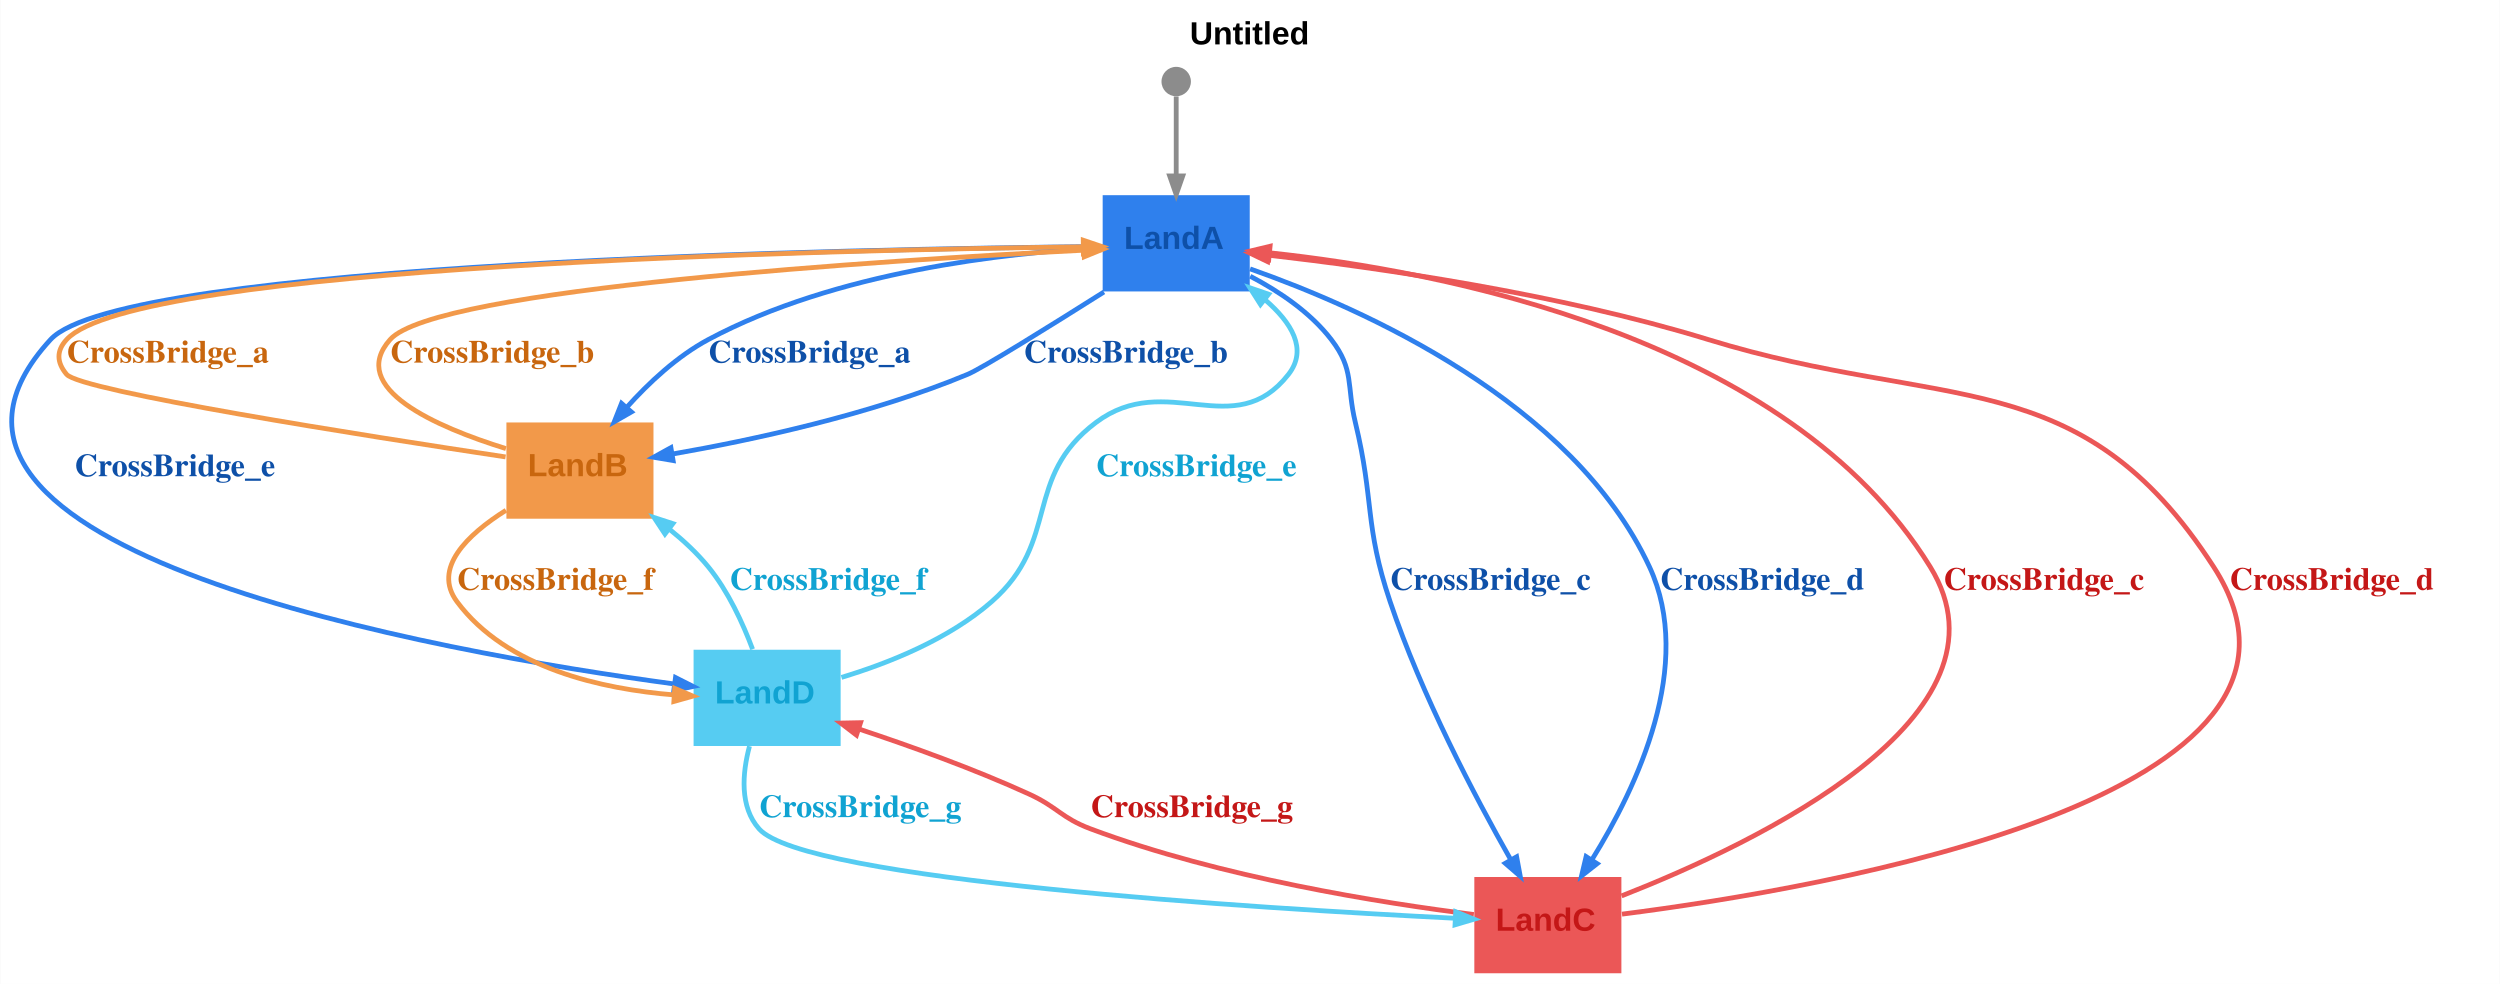
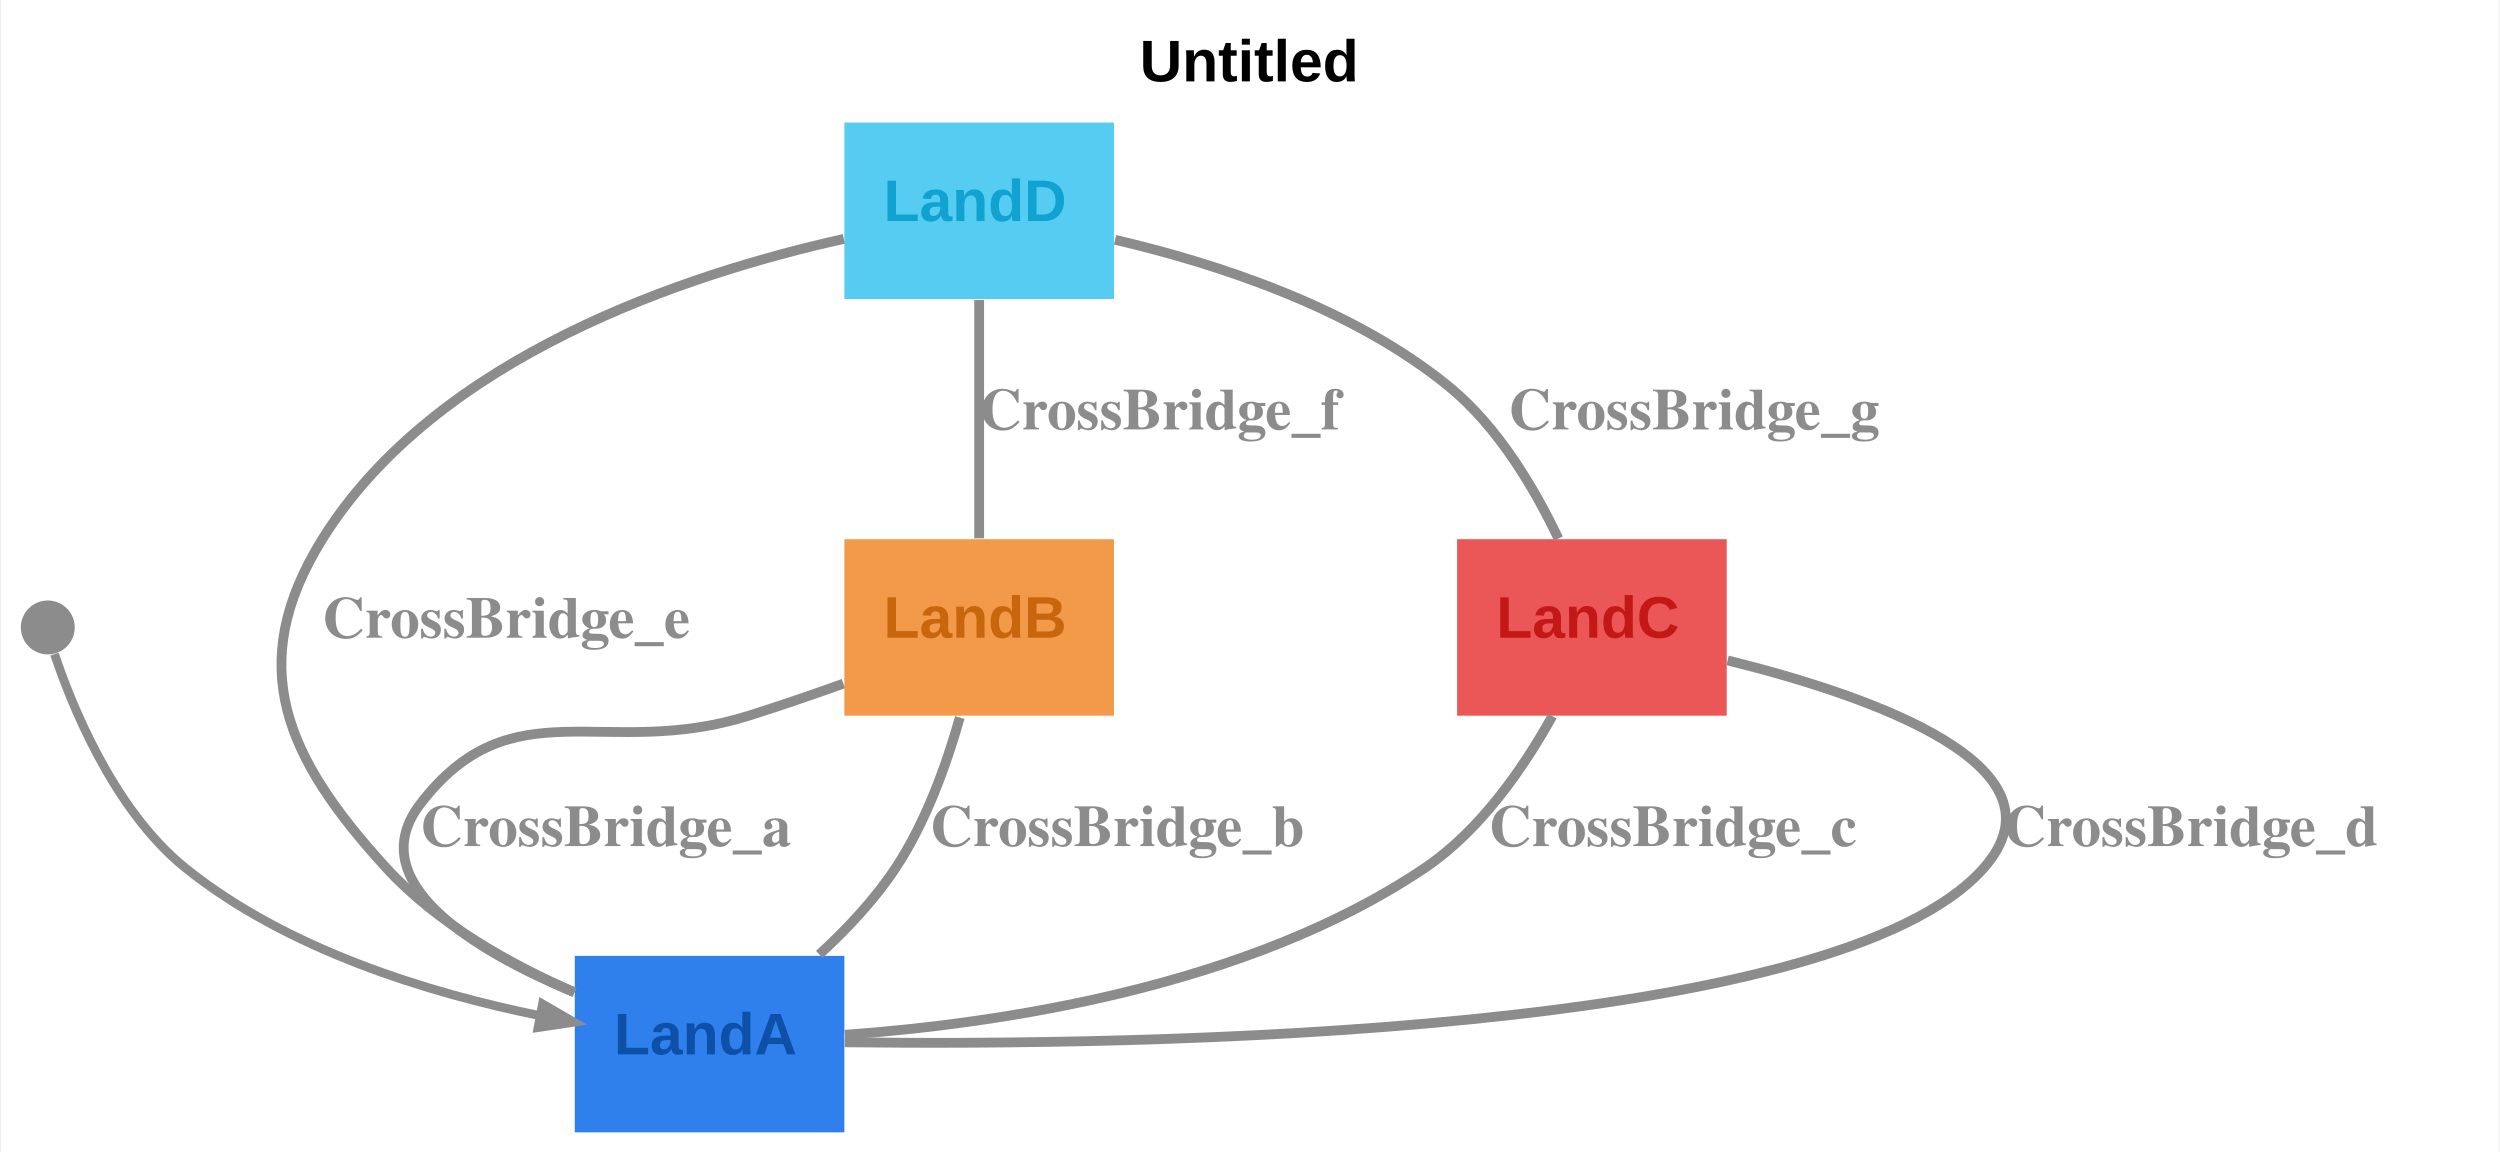
- <svg xmlns="http://www.w3.org/2000/svg" width="935pt" height="368pt" viewBox="0.00 0.00 934.80 368.00">
-   <g id="graph0" class="graph" transform="scale(1 1) rotate(0) translate(4 364)">
-     <polygon fill="white" stroke="transparent" points="-4,4 -4,-364 930.8,-364 930.8,4 -4,4" />
-     <text text-anchor="start" x="440.9" y="-347.4" font-family="Arial" font-weight="bold" font-size="12.00">Untitled</text>
+ <svg xmlns="http://www.w3.org/2000/svg" width="510pt" height="235pt" viewBox="0.00 0.00 509.50 235.00">
+   <g id="graph0" class="graph" transform="scale(1 1) rotate(0) translate(4 231)">
+     <polygon fill="white" stroke="transparent" points="-4,4 -4,-231 505.5,-231 505.5,4 -4,4" />
+     <text text-anchor="start" x="228.25" y="-214.4" font-family="Arial" font-weight="bold" font-size="12.00">Untitled</text>
    <g id="node1" class="node">
-       <polygon fill="#2f80ed" stroke="black" stroke-width="0" points="463.3,-291 408.3,-291 408.3,-255 463.3,-255 463.3,-291" />
-       <text text-anchor="start" x="416.3" y="-270.9" font-family="Arial" font-weight="bold" font-size="12.00" fill="#0e50a8">LandA</text>
+       <polygon fill="#2f80ed" stroke="black" stroke-width="0" points="168,-36 113,-36 113,0 168,0 168,-36" />
+       <text text-anchor="start" x="121" y="-15.9" font-family="Arial" font-weight="bold" font-size="12.00" fill="#0e50a8">LandA</text>
+     </g>
+     <g id="node2" class="node">
+       <ellipse fill="#8c8c8c" stroke="black" stroke-width="0" cx="5.5" cy="-103" rx="5.5" ry="5.5" />
+     </g>
+     <g id="edge1" class="edge">
+       <path fill="none" stroke="#8c8c8c" stroke-width="1.8" d="M6.87,-97.57C10.02,-88.15 18.64,-66 33.5,-54 54.22,-37.27 83.19,-28.43 105.77,-23.83" />
+       <polygon fill="#8c8c8c" stroke="#8c8c8c" stroke-width="1.8" points="106.43,-26.19 112.85,-22.47 105.52,-21.38 106.43,-26.19" />
    </g>
    <g id="node3" class="node">
-       <polygon fill="#f2994a" stroke="black" stroke-width="0" points="240.3,-206 185.3,-206 185.3,-170 240.3,-170 240.3,-206" />
-       <text text-anchor="start" x="193.3" y="-185.9" font-family="Arial" font-weight="bold" font-size="12.00" fill="#c8660e">LandB</text>
+       <polygon fill="#f2994a" stroke="black" stroke-width="0" points="223,-121 168,-121 168,-85 223,-85 223,-121" />
+       <text text-anchor="start" x="176" y="-100.9" font-family="Arial" font-weight="bold" font-size="12.00" fill="#c8660e">LandB</text>
    </g>
    <g id="edge2" class="edge">
-       <path fill="none" stroke="#2f80ed" stroke-width="1.8" d="M408.06,-271.36C372.09,-269.47 308.33,-262.44 260.8,-237 249.16,-230.77 238.51,-220.8 230.22,-211.56" />
-       <polygon fill="#2f80ed" stroke="#2f80ed" stroke-width="1.8" points="232.05,-209.93 225.62,-206.24 228.35,-213.14 232.05,-209.93" />
-       <text text-anchor="start" x="260.8" y="-228.4" font-family="Times,serif" font-weight="bold" font-size="12.00" fill="#0e50a8">CrossBridge_a</text>
+       <path fill="none" stroke="#8c8c8c" stroke-width="2" d="M167.8,-91.54C161.49,-89.28 154.79,-86.98 148.5,-85 119.09,-75.75 100.26,-91.47 81.5,-67 69.37,-51.18 92.07,-37.32 112.74,-28.62" />
+       <text text-anchor="start" x="81.5" y="-58.4" font-family="Times,serif" font-weight="bold" font-size="12.00" fill="#8c8c8c">CrossBridge_a</text>
    </g>
    <g id="edge3" class="edge">
-       <path fill="none" stroke="#2f80ed" stroke-width="1.8" d="M408.76,-254.79C388.45,-241.95 363.23,-226.26 357.8,-224 321.49,-208.9 277.25,-199.4 247.25,-194.17" />
-       <polygon fill="#2f80ed" stroke="#2f80ed" stroke-width="1.8" points="247.64,-191.75 240.32,-192.99 246.82,-196.58 247.64,-191.75" />
-       <text text-anchor="start" x="378.8" y="-228.4" font-family="Times,serif" font-weight="bold" font-size="12.00" fill="#0e50a8">CrossBridge_b</text>
+       <path fill="none" stroke="#8c8c8c" stroke-width="2" d="M191.55,-84.63C188.85,-75.07 184.64,-63.3 178.5,-54 174.25,-47.56 168.57,-41.5 162.89,-36.29" />
+       <text text-anchor="start" x="185.5" y="-58.4" font-family="Times,serif" font-weight="bold" font-size="12.00" fill="#8c8c8c">CrossBridge_b</text>
    </g>
    <g id="node4" class="node">
-       <polygon fill="#eb5757" stroke="black" stroke-width="0" points="602.3,-36 547.3,-36 547.3,0 602.3,0 602.3,-36" />
-       <text text-anchor="start" x="555.3" y="-15.9" font-family="Arial" font-weight="bold" font-size="12.00" fill="#c41717">LandC</text>
+       <polygon fill="#eb5757" stroke="black" stroke-width="0" points="348,-121 293,-121 293,-85 348,-85 348,-121" />
+       <text text-anchor="start" x="301" y="-100.9" font-family="Arial" font-weight="bold" font-size="12.00" fill="#c41717">LandC</text>
    </g>
    <g id="edge4" class="edge">
-       <path fill="none" stroke="#2f80ed" stroke-width="1.8" d="M463.48,-260.69C474.31,-255.02 485.99,-247.16 493.8,-237 502.54,-225.62 499.43,-219.95 502.8,-206 509.92,-176.52 506.13,-167.75 515.8,-139 527.56,-104 547.48,-66.17 560.88,-42.54" />
-       <polygon fill="#2f80ed" stroke="#2f80ed" stroke-width="1.8" points="563.12,-43.56 564.48,-36.26 558.87,-41.12 563.12,-43.56" />
-       <text text-anchor="start" x="515.8" y="-143.4" font-family="Times,serif" font-weight="bold" font-size="12.00" fill="#0e50a8">CrossBridge_c</text>
+       <path fill="none" stroke="#8c8c8c" stroke-width="2" d="M312.42,-84.91C306.62,-74.46 297.83,-61.67 286.5,-54 250.45,-29.61 199.3,-22.14 168.1,-19.9" />
+       <text text-anchor="start" x="299.5" y="-58.4" font-family="Times,serif" font-weight="bold" font-size="12.00" fill="#8c8c8c">CrossBridge_c</text>
    </g>
    <g id="edge5" class="edge">
-       <path fill="none" stroke="#2f80ed" stroke-width="1.8" d="M463.43,-263.44C505.57,-248.64 584.05,-213.76 612.8,-152 629.78,-115.52 608.25,-69.81 591.35,-42.59" />
-       <polygon fill="#2f80ed" stroke="#2f80ed" stroke-width="1.8" points="593.23,-40.99 587.39,-36.41 589.1,-43.63 593.23,-40.99" />
-       <text text-anchor="start" x="616.8" y="-143.4" font-family="Times,serif" font-weight="bold" font-size="12.00" fill="#0e50a8">CrossBridge_d</text>
+       <path fill="none" stroke="#8c8c8c" stroke-width="2" d="M348.18,-96.28C377.88,-88.92 418.52,-74.61 400.5,-54 370.52,-19.71 228.69,-17.64 168.08,-18.37" />
+       <text text-anchor="start" x="404.5" y="-58.4" font-family="Times,serif" font-weight="bold" font-size="12.00" fill="#8c8c8c">CrossBridge_d</text>
    </g>
    <g id="node5" class="node">
-       <polygon fill="#56ccf2" stroke="black" stroke-width="0" points="310.3,-121 255.3,-121 255.3,-85 310.3,-85 310.3,-121" />
-       <text text-anchor="start" x="263.3" y="-100.9" font-family="Arial" font-weight="bold" font-size="12.00" fill="#10a3d2">LandD</text>
+       <polygon fill="#56ccf2" stroke="black" stroke-width="0" points="223,-206 168,-206 168,-170 223,-170 223,-206" />
+       <text text-anchor="start" x="176" y="-185.9" font-family="Arial" font-weight="bold" font-size="12.00" fill="#10a3d2">LandD</text>
    </g>
    <g id="edge6" class="edge">
-       <path fill="none" stroke="#2f80ed" stroke-width="1.8" d="M408.29,-271.82C319,-270.95 41.43,-265.94 14.8,-237 -57.73,-158.19 160.46,-120.05 248.09,-108.19" />
-       <polygon fill="#2f80ed" stroke="#2f80ed" stroke-width="1.8" points="248.54,-110.6 255.16,-107.26 247.9,-105.75 248.54,-110.6" />
-       <text text-anchor="start" x="23.8" y="-185.9" font-family="Times,serif" font-weight="bold" font-size="12.00" fill="#0e50a8">CrossBridge_e</text>
-     </g>
-     <g id="node2" class="node">
-       <ellipse fill="#8c8c8c" stroke="black" stroke-width="0" cx="435.8" cy="-333.5" rx="5.5" ry="5.5" />
-     </g>
-     <g id="edge1" class="edge">
-       <path fill="none" stroke="#8c8c8c" stroke-width="1.8" d="M435.8,-327.91C435.8,-321.5 435.8,-309.41 435.8,-298.3" />
-       <polygon fill="#8c8c8c" stroke="#8c8c8c" stroke-width="1.8" points="438.25,-298.21 435.8,-291.21 433.35,-298.21 438.25,-298.21" />
+       <path fill="none" stroke="#8c8c8c" stroke-width="2" d="M167.9,-182.27C135.94,-175.15 84.72,-158.32 61.5,-121 45.48,-95.24 54.04,-76.4 74.5,-54 84.91,-42.6 99.9,-34.24 112.97,-28.55" />
+       <text text-anchor="start" x="61.5" y="-100.9" font-family="Times,serif" font-weight="bold" font-size="12.00" fill="#8c8c8c">CrossBridge_e</text>
    </g>
    <g id="edge7" class="edge">
-       <path fill="none" stroke="#f2994a" stroke-width="1.8" d="M184.99,-193.11C133.05,-200.93 26.05,-217.71 20.8,-224 17.1,-228.44 16.89,-232.75 20.8,-237 46.31,-264.76 305.71,-270.52 400.96,-271.7" />
-       <polygon fill="#f2994a" stroke="#f2994a" stroke-width="1.8" points="401.04,-274.15 408.06,-271.78 401.09,-269.25 401.04,-274.15" />
-       <text text-anchor="start" x="20.8" y="-228.4" font-family="Times,serif" font-weight="bold" font-size="12.00" fill="#c8660e">CrossBridge_a</text>
+       <path fill="none" stroke="#8c8c8c" stroke-width="2" d="M195.5,-169.8C195.5,-155.56 195.5,-135.41 195.5,-121.18" />
+       <text text-anchor="start" x="195.5" y="-143.4" font-family="Times,serif" font-weight="bold" font-size="12.00" fill="#8c8c8c">CrossBridge_f</text>
    </g>
    <g id="edge8" class="edge">
-       <path fill="none" stroke="#f2994a" stroke-width="1.8" d="M185.12,-196.22C158.88,-204.36 125.69,-218.87 141.8,-237 158.77,-256.11 326.87,-266.66 401,-270.41" />
-       <polygon fill="#f2994a" stroke="#f2994a" stroke-width="1.8" points="401.18,-272.87 408.29,-270.77 401.42,-267.97 401.18,-272.87" />
-       <text text-anchor="start" x="141.8" y="-228.4" font-family="Times,serif" font-weight="bold" font-size="12.00" fill="#c8660e">CrossBridge_b</text>
-     </g>
-     <g id="edge9" class="edge">
-       <path fill="none" stroke="#f2994a" stroke-width="1.8" d="M185.13,-173.15C170.61,-163.99 157.57,-151.42 166.8,-139 185.33,-114.04 221.13,-106.24 248.08,-104.1" />
-       <polygon fill="#f2994a" stroke="#f2994a" stroke-width="1.8" points="248.24,-106.54 255.07,-103.65 247.93,-101.65 248.24,-106.54" />
-       <text text-anchor="start" x="166.8" y="-143.4" font-family="Times,serif" font-weight="bold" font-size="12.00" fill="#c8660e">CrossBridge_f</text>
-     </g>
-     <g id="edge10" class="edge">
-       <path fill="none" stroke="#eb5757" stroke-width="1.8" d="M602.36,-28.93C652.91,-48.74 752.22,-96.15 717.8,-152 664.54,-238.4 534.09,-262.67 471.04,-269.42" />
-       <polygon fill="#eb5757" stroke="#eb5757" stroke-width="1.8" points="470.42,-267.03 463.7,-270.17 470.91,-271.9 470.42,-267.03" />
-       <text text-anchor="start" x="722.8" y="-143.4" font-family="Times,serif" font-weight="bold" font-size="12.00" fill="#c41717">CrossBridge_c</text>
-     </g>
-     <g id="edge11" class="edge">
-       <path fill="none" stroke="#eb5757" stroke-width="1.8" d="M602.52,-22.11C678.26,-31.77 879.42,-65.99 823.8,-152 773.78,-229.34 722.83,-209.93 634.8,-237 578.61,-254.28 510.72,-263.93 470.51,-268.54" />
-       <polygon fill="#eb5757" stroke="#eb5757" stroke-width="1.8" points="470.02,-266.13 463.34,-269.34 470.57,-271 470.02,-266.13" />
-       <text text-anchor="start" x="829.8" y="-143.4" font-family="Times,serif" font-weight="bold" font-size="12.00" fill="#c41717">CrossBridge_d</text>
-     </g>
-     <g id="edge12" class="edge">
-       <path fill="none" stroke="#eb5757" stroke-width="1.8" d="M547.11,-21.97C512.67,-26.27 452.47,-35.78 403.8,-54 392.8,-58.12 391.48,-62.12 380.8,-67 360.16,-76.43 336.19,-85.03 317.12,-91.35" />
-       <polygon fill="#eb5757" stroke="#eb5757" stroke-width="1.8" points="316.22,-89.06 310.33,-93.57 317.75,-93.72 316.22,-89.06" />
-       <text text-anchor="start" x="403.8" y="-58.4" font-family="Times,serif" font-weight="bold" font-size="12.00" fill="#c41717">CrossBridge_g</text>
-     </g>
-     <g id="edge13" class="edge">
-       <path fill="none" stroke="#56ccf2" stroke-width="1.8" d="M310.6,-110.65C328.27,-115.98 350.75,-124.95 366.8,-139 392.72,-161.7 378.25,-185.3 405.8,-206 432.17,-225.81 457.5,-198 477.8,-224 485.16,-233.43 478.83,-243.44 469.06,-251.87" />
-       <polygon fill="#56ccf2" stroke="#56ccf2" stroke-width="1.8" points="467.32,-250.12 463.34,-256.38 470.35,-253.97 467.32,-250.12" />
-       <text text-anchor="start" x="405.8" y="-185.9" font-family="Times,serif" font-weight="bold" font-size="12.00" fill="#10a3d2">CrossBridge_e</text>
-     </g>
-     <g id="edge14" class="edge">
-       <path fill="none" stroke="#56ccf2" stroke-width="1.8" d="M277.37,-121.19C273.72,-130.92 268.22,-142.92 260.8,-152 256.63,-157.1 251.55,-161.84 246.27,-166.07" />
-       <polygon fill="#56ccf2" stroke="#56ccf2" stroke-width="1.8" points="244.59,-164.27 240.51,-170.46 247.56,-168.17 244.59,-164.27" />
-       <text text-anchor="start" x="268.8" y="-143.4" font-family="Times,serif" font-weight="bold" font-size="12.00" fill="#10a3d2">CrossBridge_f</text>
-     </g>
-     <g id="edge15" class="edge">
-       <path fill="none" stroke="#56ccf2" stroke-width="1.8" d="M276.21,-84.92C273.5,-74.74 272.48,-62.24 279.8,-54 296.83,-34.83 465.5,-24.32 539.88,-20.58" />
-       <polygon fill="#56ccf2" stroke="#56ccf2" stroke-width="1.8" points="540.33,-23.02 547.2,-20.22 540.08,-18.12 540.33,-23.02" />
-       <text text-anchor="start" x="279.8" y="-58.4" font-family="Times,serif" font-weight="bold" font-size="12.00" fill="#10a3d2">CrossBridge_g</text>
+       <path fill="none" stroke="#8c8c8c" stroke-width="2" d="M223.22,-182.08C243.86,-177.28 271.77,-168.23 291.5,-152 301.42,-143.83 308.82,-131.33 313.66,-121.13" />
+       <text text-anchor="start" x="303.5" y="-143.4" font-family="Times,serif" font-weight="bold" font-size="12.00" fill="#8c8c8c">CrossBridge_g</text>
    </g>
  </g>
</svg>
